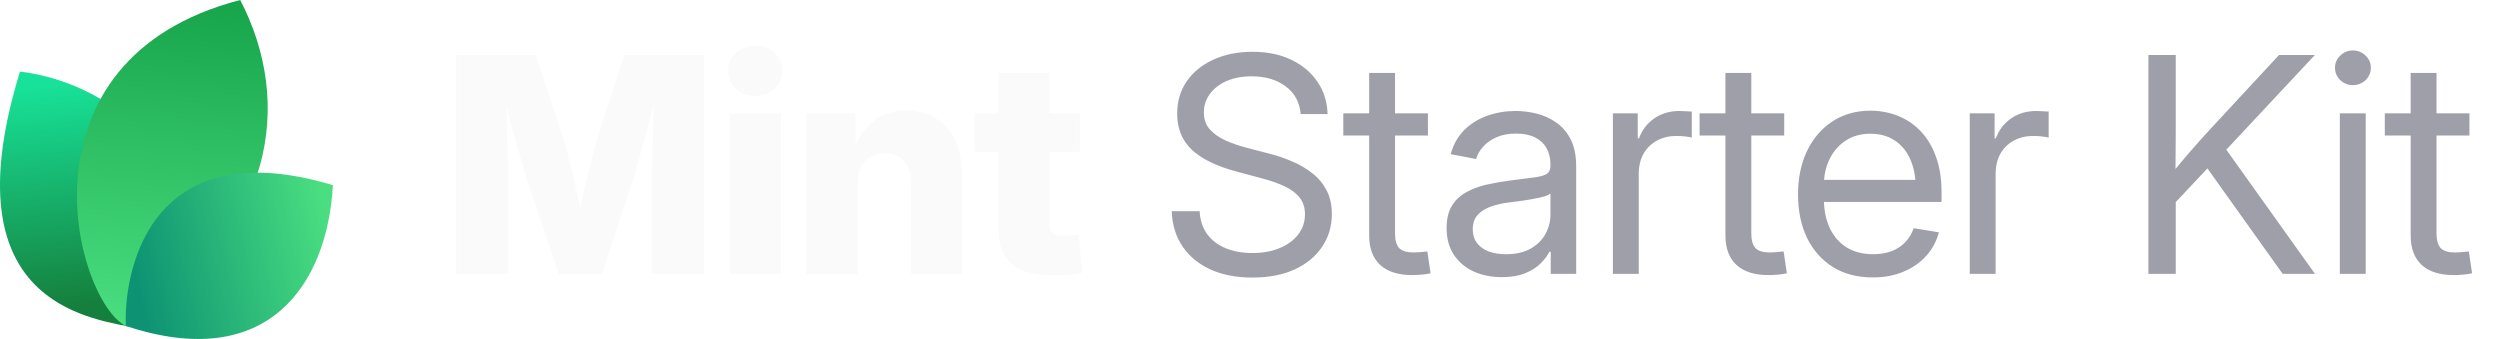
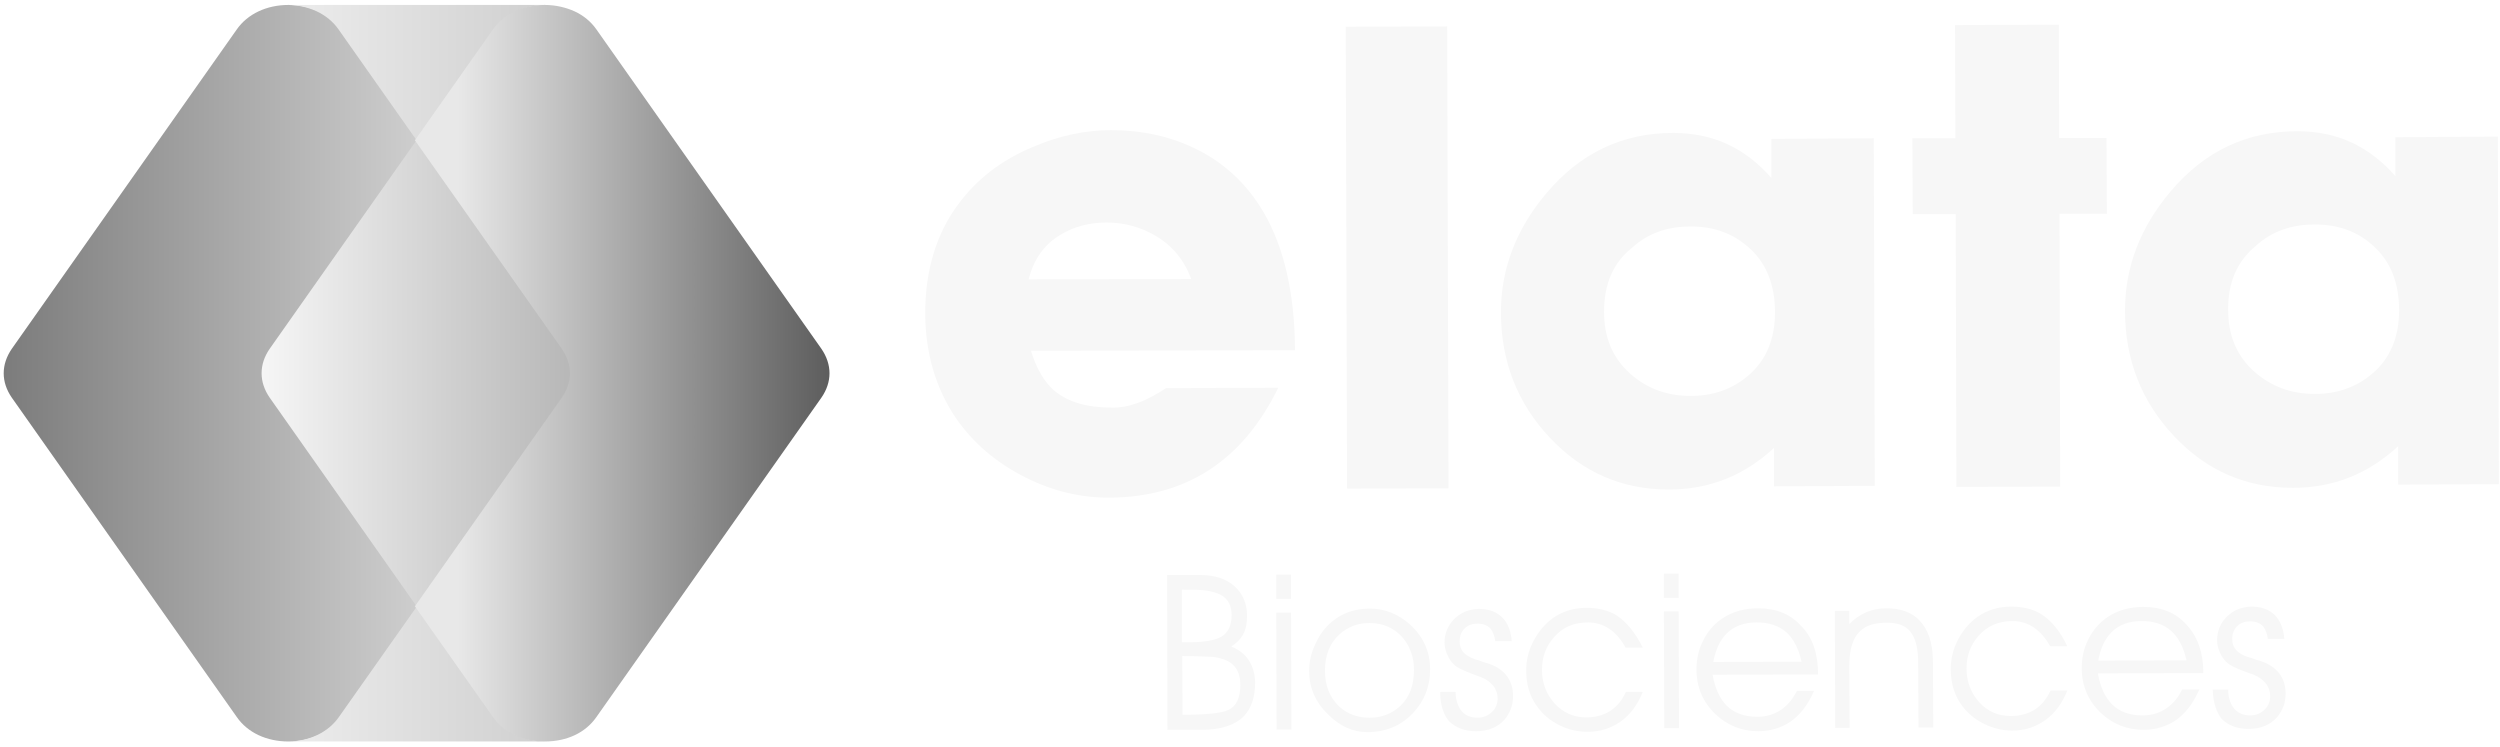
- <svg xmlns="http://www.w3.org/2000/svg" width="177" height="24" viewBox="0 0 177 24" fill="none">
-   <path d="M9.061 23.108C5.268 22.377 -3.391 20.627 1.417 5.064C9.634 6.099 16.973 14.064 9.061 23.108Z" fill="url(#paint0_linear_17557_2145)" />
-   <path d="M8.919 23.094C5.276 21.222 0.784 4.209 17.007 0C20.757 7.193 19.621 16.545 8.919 23.094Z" fill="url(#paint1_linear_17557_2145)" />
-   <path d="M8.914 23.079C8.735 19.882 10.159 9.085 23.57 13.111C23.181 20.123 18.984 26.418 8.914 23.079Z" fill="url(#paint2_linear_17557_2145)" />
-   <path d="M32.301 19.392V3.894H37.938L39.925 9.948C40.036 10.315 40.164 10.787 40.31 11.362C40.462 11.938 40.611 12.552 40.757 13.204C40.91 13.855 41.048 14.483 41.173 15.086C41.305 15.682 41.412 16.192 41.495 16.615H40.695C40.771 16.192 40.871 15.682 40.996 15.086C41.128 14.49 41.267 13.866 41.412 13.214C41.565 12.562 41.714 11.948 41.86 11.373C42.005 10.79 42.133 10.315 42.244 9.948L44.2 3.894H49.848V19.392H46.166V12.704C46.166 12.357 46.173 11.917 46.187 11.383C46.2 10.849 46.214 10.27 46.228 9.646C46.249 9.022 46.266 8.391 46.28 7.753C46.301 7.115 46.311 6.519 46.311 5.964H46.623C46.485 6.561 46.332 7.181 46.166 7.826C45.999 8.471 45.833 9.102 45.666 9.719C45.507 10.336 45.351 10.901 45.198 11.414C45.053 11.928 44.928 12.357 44.824 12.704L42.608 19.392H39.561L37.314 12.704C37.203 12.357 37.072 11.928 36.919 11.414C36.773 10.901 36.614 10.34 36.441 9.729C36.274 9.112 36.104 8.481 35.931 7.836C35.764 7.192 35.608 6.567 35.463 5.964H35.827C35.834 6.512 35.844 7.105 35.858 7.743C35.872 8.374 35.886 9.005 35.9 9.636C35.92 10.26 35.938 10.839 35.952 11.373C35.965 11.907 35.972 12.351 35.972 12.704V19.392H32.301ZM51.668 19.392V8.024H55.288V19.392H51.668ZM53.468 6.786C52.927 6.786 52.473 6.616 52.105 6.276C51.738 5.93 51.554 5.507 51.554 5.007C51.554 4.508 51.738 4.088 52.105 3.749C52.473 3.409 52.927 3.239 53.468 3.239C54.009 3.239 54.463 3.409 54.83 3.749C55.198 4.082 55.382 4.501 55.382 5.007C55.382 5.507 55.198 5.93 54.83 6.276C54.463 6.616 54.009 6.786 53.468 6.786ZM60.708 13.027V19.392H57.088V8.024H60.551L60.593 10.967H60.281C60.593 10.024 61.061 9.268 61.685 8.7C62.309 8.124 63.138 7.836 64.171 7.836C64.975 7.836 65.672 8.017 66.262 8.377C66.851 8.731 67.302 9.234 67.614 9.885C67.933 10.537 68.092 11.307 68.092 12.194V19.392H64.483V12.912C64.483 12.26 64.32 11.754 63.994 11.394C63.675 11.033 63.221 10.853 62.632 10.853C62.25 10.853 61.914 10.936 61.623 11.102C61.332 11.269 61.106 11.515 60.947 11.841C60.787 12.16 60.708 12.555 60.708 13.027ZM76.456 8.024V10.749H69.008V8.024H76.456ZM70.683 5.163H74.292V15.783C74.292 16.102 74.361 16.334 74.5 16.48C74.646 16.625 74.899 16.698 75.259 16.698C75.405 16.698 75.596 16.688 75.831 16.667C76.074 16.646 76.251 16.629 76.362 16.615L76.632 19.309C76.313 19.378 75.963 19.427 75.582 19.455C75.207 19.482 74.836 19.496 74.469 19.496C73.2 19.496 72.25 19.222 71.619 18.674C70.995 18.127 70.683 17.308 70.683 16.22V5.163Z" fill="#FAFAFA" />
-   <path d="M88.667 19.652C87.523 19.652 86.528 19.458 85.682 19.07C84.843 18.681 84.188 18.137 83.716 17.437C83.245 16.736 82.992 15.908 82.957 14.951H84.933C84.968 15.596 85.148 16.14 85.474 16.584C85.8 17.021 86.24 17.354 86.795 17.582C87.35 17.804 87.974 17.915 88.667 17.915C89.388 17.915 90.026 17.801 90.581 17.572C91.143 17.343 91.583 17.024 91.902 16.615C92.228 16.199 92.391 15.717 92.391 15.169C92.391 14.698 92.266 14.306 92.017 13.994C91.767 13.675 91.413 13.408 90.956 13.193C90.498 12.978 89.954 12.787 89.323 12.621L87.502 12.132C86.123 11.765 85.082 11.255 84.382 10.603C83.689 9.944 83.342 9.095 83.342 8.055C83.342 7.174 83.571 6.404 84.028 5.746C84.486 5.087 85.117 4.577 85.921 4.217C86.726 3.849 87.645 3.666 88.678 3.666C89.718 3.666 90.63 3.853 91.413 4.227C92.204 4.602 92.824 5.122 93.275 5.787C93.726 6.446 93.965 7.209 93.993 8.076H92.089C92.013 7.23 91.656 6.574 91.018 6.11C90.387 5.638 89.586 5.403 88.615 5.403C87.95 5.403 87.36 5.513 86.847 5.735C86.341 5.957 85.946 6.262 85.661 6.651C85.377 7.032 85.235 7.469 85.235 7.961C85.235 8.447 85.377 8.849 85.661 9.168C85.946 9.48 86.317 9.74 86.774 9.948C87.232 10.149 87.724 10.319 88.251 10.457L89.884 10.884C90.439 11.023 90.977 11.206 91.496 11.435C92.023 11.657 92.495 11.934 92.911 12.267C93.334 12.593 93.67 12.995 93.92 13.474C94.17 13.945 94.294 14.504 94.294 15.149C94.294 16.015 94.066 16.788 93.608 17.468C93.157 18.148 92.512 18.681 91.673 19.07C90.834 19.458 89.832 19.652 88.667 19.652ZM101.097 8.024V9.594H95.106V8.024H101.097ZM96.937 5.163H98.767V16.521C98.767 17 98.865 17.347 99.059 17.562C99.26 17.77 99.6 17.874 100.078 17.874C100.21 17.874 100.366 17.867 100.546 17.853C100.733 17.832 100.903 17.815 101.056 17.801L101.285 19.351C101.097 19.392 100.886 19.423 100.65 19.444C100.414 19.465 100.189 19.475 99.974 19.475C98.996 19.475 98.244 19.236 97.717 18.758C97.197 18.272 96.937 17.579 96.937 16.677V5.163ZM106.33 19.621C105.595 19.621 104.932 19.489 104.343 19.226C103.754 18.955 103.285 18.564 102.939 18.05C102.592 17.53 102.419 16.896 102.419 16.147C102.419 15.495 102.547 14.965 102.804 14.556C103.06 14.146 103.403 13.828 103.833 13.599C104.263 13.363 104.742 13.186 105.269 13.068C105.796 12.95 106.333 12.857 106.881 12.787C107.574 12.69 108.132 12.617 108.555 12.569C108.978 12.52 109.287 12.441 109.481 12.33C109.675 12.212 109.772 12.014 109.772 11.737V11.654C109.772 11.203 109.679 10.815 109.492 10.489C109.311 10.163 109.041 9.91 108.68 9.729C108.32 9.549 107.872 9.459 107.338 9.459C106.805 9.459 106.34 9.546 105.945 9.719C105.556 9.892 105.241 10.118 104.998 10.395C104.755 10.665 104.593 10.953 104.509 11.258L102.71 10.915C102.897 10.222 103.22 9.65 103.677 9.199C104.135 8.748 104.679 8.412 105.31 8.19C105.941 7.968 106.607 7.857 107.307 7.857C107.8 7.857 108.295 7.92 108.795 8.044C109.301 8.169 109.765 8.381 110.188 8.679C110.611 8.97 110.951 9.369 111.208 9.875C111.464 10.374 111.593 11.005 111.593 11.768V19.392H109.793V17.822H109.7C109.568 18.085 109.363 18.359 109.086 18.643C108.809 18.921 108.444 19.153 107.994 19.34C107.543 19.527 106.988 19.621 106.33 19.621ZM106.621 17.998C107.321 17.998 107.904 17.867 108.368 17.603C108.84 17.333 109.19 16.986 109.419 16.563C109.654 16.133 109.772 15.682 109.772 15.211V13.692C109.703 13.769 109.554 13.841 109.325 13.911C109.096 13.973 108.829 14.032 108.524 14.088C108.226 14.143 107.921 14.192 107.609 14.233C107.304 14.275 107.033 14.309 106.798 14.337C106.354 14.393 105.938 14.49 105.549 14.628C105.168 14.76 104.86 14.954 104.624 15.211C104.388 15.467 104.27 15.811 104.27 16.241C104.27 16.615 104.367 16.934 104.561 17.198C104.762 17.461 105.04 17.662 105.393 17.801C105.747 17.933 106.156 17.998 106.621 17.998ZM114.193 19.392V8.024H115.951V9.792H116.045C116.253 9.209 116.61 8.741 117.116 8.388C117.622 8.034 118.219 7.857 118.905 7.857C119.058 7.857 119.217 7.864 119.384 7.878C119.55 7.885 119.682 7.892 119.779 7.899V9.74C119.716 9.719 119.578 9.695 119.363 9.667C119.155 9.639 118.922 9.625 118.666 9.625C118.174 9.625 117.726 9.733 117.324 9.948C116.922 10.163 116.603 10.471 116.367 10.874C116.138 11.276 116.024 11.758 116.024 12.319V19.392H114.193ZM126.322 8.024V9.594H120.33V8.024H126.322ZM122.161 5.163H123.992V16.521C123.992 17 124.089 17.347 124.283 17.562C124.484 17.77 124.824 17.874 125.302 17.874C125.434 17.874 125.59 17.867 125.77 17.853C125.958 17.832 126.127 17.815 126.28 17.801L126.509 19.351C126.322 19.392 126.11 19.423 125.874 19.444C125.639 19.465 125.413 19.475 125.198 19.475C124.221 19.475 123.468 19.236 122.941 18.758C122.421 18.272 122.161 17.579 122.161 16.677V5.163ZM132.604 19.642C131.502 19.642 130.555 19.396 129.765 18.903C128.974 18.404 128.364 17.714 127.934 16.834C127.511 15.946 127.3 14.927 127.3 13.775C127.3 12.611 127.511 11.584 127.934 10.697C128.364 9.802 128.964 9.102 129.734 8.596C130.51 8.089 131.408 7.836 132.428 7.836C133.1 7.836 133.738 7.954 134.341 8.19C134.952 8.426 135.489 8.783 135.954 9.261C136.425 9.74 136.793 10.343 137.056 11.071C137.327 11.792 137.462 12.645 137.462 13.63V14.296H128.433V12.735H136.463L135.631 13.297C135.631 12.541 135.506 11.876 135.257 11.3C135.007 10.725 134.643 10.277 134.165 9.958C133.686 9.632 133.107 9.469 132.428 9.469C131.748 9.469 131.162 9.632 130.67 9.958C130.177 10.284 129.796 10.725 129.526 11.279C129.262 11.827 129.13 12.441 129.13 13.12V14.046C129.13 14.864 129.273 15.572 129.557 16.168C129.841 16.757 130.243 17.211 130.763 17.53C131.283 17.842 131.901 17.998 132.615 17.998C133.093 17.998 133.523 17.929 133.905 17.79C134.293 17.645 134.619 17.433 134.882 17.156C135.153 16.879 135.354 16.546 135.486 16.157L137.275 16.449C137.108 17.08 136.81 17.634 136.38 18.113C135.95 18.591 135.413 18.966 134.768 19.236C134.123 19.507 133.402 19.642 132.604 19.642ZM139.459 19.392V8.024H141.217V9.792H141.311C141.519 9.209 141.876 8.741 142.382 8.388C142.888 8.034 143.485 7.857 144.171 7.857C144.324 7.857 144.483 7.864 144.649 7.878C144.816 7.885 144.948 7.892 145.045 7.899V9.74C144.982 9.719 144.844 9.695 144.629 9.667C144.421 9.639 144.188 9.625 143.932 9.625C143.439 9.625 142.992 9.733 142.59 9.948C142.188 10.163 141.869 10.471 141.633 10.874C141.404 11.276 141.29 11.758 141.29 12.319V19.392H139.459ZM153.429 14.961V12.715C153.783 12.257 154.136 11.82 154.49 11.404C154.844 10.981 155.204 10.565 155.572 10.156C155.939 9.74 156.314 9.327 156.695 8.918L161.355 3.894H163.893L157.277 10.967H157.184L153.429 14.961ZM152.108 19.392V3.894H154.043V9.241L154.022 12.559L154.043 13.505V19.392H152.108ZM161.615 19.392L155.967 11.477L157.173 9.969L163.903 19.392H161.615ZM165.661 19.392V8.024H167.492V19.392H165.661ZM166.587 6.027C166.24 6.027 165.942 5.909 165.692 5.673C165.443 5.43 165.318 5.139 165.318 4.799C165.318 4.459 165.443 4.172 165.692 3.936C165.942 3.693 166.24 3.572 166.587 3.572C166.934 3.572 167.232 3.693 167.482 3.936C167.731 4.172 167.856 4.459 167.856 4.799C167.856 5.139 167.731 5.43 167.482 5.673C167.232 5.909 166.934 6.027 166.587 6.027ZM174.836 8.024V9.594H168.844V8.024H174.836ZM170.675 5.163H172.506V16.521C172.506 17 172.603 17.347 172.797 17.562C172.998 17.77 173.338 17.874 173.816 17.874C173.948 17.874 174.104 17.867 174.284 17.853C174.472 17.832 174.641 17.815 174.794 17.801L175.023 19.351C174.836 19.392 174.624 19.423 174.388 19.444C174.153 19.465 173.927 19.475 173.712 19.475C172.735 19.475 171.982 19.236 171.455 18.758C170.935 18.272 170.675 17.579 170.675 16.677V5.163Z" fill="#9F9FA9" />
+ <svg xmlns="http://www.w3.org/2000/svg" xmlns:ns1="https://boxy-svg.com" viewBox="111.08 48.487 1001.937 299.038" width="1001.937px" height="299.038px">
  <defs>
-     <linearGradient id="paint0_linear_17557_2145" x1="3.776" y1="5.916" x2="5.232" y2="21.559" gradientUnits="userSpaceOnUse">
-       <stop stop-color="#18E299" />
-       <stop offset="1" stop-color="#15803D" />
+     <ns1:export>
+       <ns1:file format="svg" path="Elata-white-logotype.svg" />
+     </ns1:export>
+     <linearGradient id="paint0_linear_428_10380" x1="48.05" y1="49.998" x2="3.317" y2="49.998" gradientUnits="userSpaceOnUse" gradientTransform="matrix(6.14975, 0, 0, 6.14975, 68.30432, -109.4109)">
+       <stop stop-color="#F8F8F8" />
+       <stop offset="1" stop-color="#707070" />
    </linearGradient>
-     <linearGradient id="paint1_linear_17557_2145" x1="12.171" y1="-0.718" x2="10.19" y2="22.983" gradientUnits="userSpaceOnUse">
-       <stop stop-color="#16A34A" />
-       <stop offset="1" stop-color="#4ADE80" />
+     <linearGradient id="paint1_linear_428_10380" x1="27.21" y1="30.406" x2="67.476" y2="30.406" gradientUnits="userSpaceOnUse" gradientTransform="matrix(6.14975, 0, 0, 6.14975, 68.30432, -109.4109)">
+       <stop stop-color="#EAEAEA" />
+       <stop offset="1" stop-color="#A4A4A4" />
    </linearGradient>
-     <linearGradient id="paint2_linear_17557_2145" x1="23.133" y1="15.353" x2="9.338" y2="18.52" gradientUnits="userSpaceOnUse">
-       <stop stop-color="#4ADE80" />
-       <stop offset="1" stop-color="#0D9373" />
+     <linearGradient id="paint2_linear_428_10380" x1="27.21" y1="69.59" x2="67.477" y2="69.59" gradientUnits="userSpaceOnUse" gradientTransform="matrix(6.14975, 0, 0, 6.14975, 68.30432, -109.4109)">
+       <stop stop-color="#EAEAEA" />
+       <stop offset="1" stop-color="#A4A4A4" />
+     </linearGradient>
+     <linearGradient id="paint3_linear_428_10380" x1="24.006" y1="49.997" x2="44.224" y2="49.997" gradientUnits="userSpaceOnUse" gradientTransform="matrix(6.14975, 0, 0, 6.14975, 68.30432, -109.4109)">
+       <stop stop-color="#F6F6F6" />
+       <stop offset="1" stop-color="#B7B7B7" />
+     </linearGradient>
+     <linearGradient id="paint4_linear_428_10380" x1="33.959" y1="49.998" x2="61.012" y2="49.998" gradientUnits="userSpaceOnUse" gradientTransform="matrix(6.14975, 0, 0, 6.14975, 68.30432, -109.4109)">
+       <stop offset="0.105" stop-color="#E8E8E8" />
+       <stop offset="1" stop-color="#5D5D5D" />
    </linearGradient>
  </defs>
+   <path d="M 578.397 204.029 L 623.358 203.906 C 609.085 233.118 586.472 247.815 555.508 247.938 C 544.205 247.938 533.166 245.356 522.392 240.005 C 510.412 234.04 500.991 225.984 493.992 215.775 C 486.047 203.906 482.012 190.069 481.877 174.326 C 481.877 157.05 486.182 142.41 495.068 130.42 C 502.473 120.33 512.435 112.64 524.95 107.42 C 535.318 102.93 545.816 100.65 556.32 100.65 C 568.3 100.65 579.203 102.93 589.03 107.54 C 601.281 113.2 610.837 122.05 617.701 133.92 C 625.917 148.19 629.951 166.52 630.086 188.839 L 524.28 189.085 C 526.432 196.219 529.661 201.631 533.566 205.013 C 538.953 209.564 546.628 211.839 556.584 211.839 C 563.318 212.024 570.452 209.318 578.397 204.029 Z M 523.339 160.43 L 588.489 160.31 C 585.796 152.92 581.085 147.08 574.357 143.08 C 568.3 139.46 561.701 137.67 554.567 137.67 C 547.704 137.67 541.647 139.27 536.395 142.41 C 529.661 146.28 525.356 152.37 523.339 160.43 Z" fill="#F7F7F7" style="stroke-width: 1;" />
+   <path d="M 691.608 244.187 L 650.952 244.31 L 650.417 59.2 L 691.073 59.08 L 691.608 244.187 Z" fill="#F7F7F7" style="stroke-width: 1;" />
+   <path d="M 862.04 103.91 L 862.44 243.203 L 822.06 243.388 L 822.06 228.013 C 809.94 239.206 795.939 244.679 779.919 244.679 C 761.211 244.679 745.326 237.853 732.264 223.954 C 719.208 210.118 712.616 193.267 712.616 173.65 C 712.616 156.25 718.673 140.38 730.788 125.99 C 744.379 109.81 761.346 101.76 781.671 101.76 C 789.481 101.76 796.75 103.24 803.21 106.19 C 809.67 109.14 815.73 113.75 820.98 119.78 L 820.98 104.16 L 862.04 103.91 Z M 753.942 173.465 C 753.942 183.858 757.441 192.099 764.575 198.372 C 771.174 204.214 779.113 207.166 788.67 207.166 C 797.691 207.166 805.37 204.46 811.69 199.048 C 818.82 193.021 822.46 184.535 822.46 173.65 C 822.46 163.01 819.23 154.52 812.76 148.44 C 806.31 142.29 798.226 139.15 788.399 139.27 C 779.113 139.27 771.303 142.1 764.981 147.94 C 757.441 153.97 753.942 162.58 753.942 173.465 Z" fill="#F7F7F7" style="stroke-width: 1;" />
+   <path d="M 936.74 243.511 L 895.15 243.634 L 894.88 134.29 L 877.65 134.29 L 877.52 103.91 L 894.75 103.91 L 894.61 58.53 L 936.21 58.4 L 936.34 103.79 L 955.32 103.79 L 955.46 134.17 L 936.48 134.17 L 936.74 243.511 Z" fill="#F7F7F7" style="stroke-width: 1;" />
+   <path d="M 1112.16 103.24 L 1112.57 242.527 L 1072.18 242.711 L 1072.18 227.337 C 1060.06 238.529 1046.06 244.003 1030.04 244.003 C 1011.33 244.003 995.45 237.176 982.39 223.278 C 969.33 209.441 962.73 192.591 962.73 172.973 C 962.73 155.57 968.79 139.7 980.91 125.31 C 994.5 109.14 1011.46 101.08 1031.79 101.08 C 1039.6 101.08 1046.87 102.56 1053.33 105.51 C 1059.79 108.46 1065.85 113.07 1071.1 119.1 L 1071.1 103.48 L 1112.16 103.24 Z M 1004.07 172.666 C 1004.07 183.059 1007.56 191.238 1014.7 197.572 C 1021.29 203.353 1029.24 206.366 1038.79 206.366 C 1047.81 206.366 1055.48 203.66 1061.81 198.249 C 1068.94 192.222 1072.58 183.735 1072.58 172.85 C 1072.58 162.21 1069.35 153.72 1062.89 147.64 C 1056.43 141.42 1048.35 138.35 1038.52 138.47 C 1029.24 138.47 1021.42 141.3 1015.1 147.08 C 1007.56 153.29 1003.93 161.9 1004.07 172.666 Z" fill="#F7F7F7" style="stroke-width: 1;" />
+   <path d="M 592.696 340.984 L 578.963 340.984 L 578.828 278.933 L 592.019 278.933 C 597.812 278.933 602.388 280.409 605.752 283.361 C 609.115 286.313 610.868 290.372 610.868 295.353 C 610.868 298.428 610.327 301.011 609.115 303.04 C 608.175 304.639 606.692 306.238 604.54 307.591 C 607.504 308.821 609.927 310.543 611.538 313.126 C 613.156 315.524 614.097 318.661 614.097 322.166 C 614.097 327.824 612.621 332.252 609.657 335.449 C 606.293 338.955 600.506 340.984 592.696 340.984 Z M 584.75 284.837 L 584.75 305.869 L 588.256 305.869 C 593.907 305.869 597.948 305.07 600.506 303.717 C 603.329 302.056 604.675 299.104 604.675 294.923 C 604.675 291.479 603.464 289.019 601.176 287.42 C 598.618 285.698 594.577 284.837 588.926 284.837 L 586.638 284.837 C 586.503 284.837 586.232 284.837 585.833 284.837 C 585.427 284.714 585.021 284.837 584.75 284.837 Z M 584.885 311.404 L 585.021 334.957 C 594.442 334.957 600.635 334.281 603.329 333.051 C 606.563 331.575 608.175 328.193 608.175 323.088 C 608.175 319.46 607.234 316.877 605.352 315.032 C 603.734 313.372 601.041 312.326 597.406 311.773 C 594.577 311.65 590.408 311.404 584.885 311.404 Z" fill="#F7F7F7" style="stroke-width: 1;" />
+   <path d="M 622.577 278.81 L 628.499 278.81 L 628.499 288.527 L 622.577 288.527 L 622.577 278.81 Z M 628.499 294 L 628.635 340.861 L 622.706 340.861 L 622.577 294 L 628.499 294 Z" fill="#F7F7F7" style="stroke-width: 1;" />
+   <path d="M 635.762 317.431 C 635.762 313.679 636.568 310.051 638.321 306.423 C 640.202 302.241 642.896 298.981 646.26 296.583 C 650.165 293.754 654.747 292.401 660.128 292.401 C 666.05 292.401 671.437 294.554 676.283 298.858 C 681.535 303.717 684.229 309.62 684.229 316.754 C 684.229 323.642 681.935 329.423 677.359 334.281 C 672.513 339.385 666.456 341.907 659.051 341.907 C 653.265 341.907 648.013 339.508 643.302 334.773 C 638.321 329.976 635.762 324.134 635.762 317.431 Z M 642.09 317.185 C 642.09 323.211 643.972 327.947 647.607 331.452 C 650.977 334.65 655.146 336.126 659.992 336.126 C 664.838 336.126 668.879 334.527 672.243 331.452 C 676.012 327.947 677.765 323.088 677.765 317 C 677.765 311.773 676.148 307.345 673.054 303.84 C 669.684 300.088 665.38 298.182 659.857 298.182 C 655.282 298.182 651.377 299.658 648.013 302.61 C 644.108 306.115 642.09 310.973 642.09 317.185 Z" fill="#F7F7F7" style="stroke-width: 1;" />
+   <path d="M 688.269 325.794 L 694.456 325.794 C 694.456 328.623 695.132 330.899 696.344 332.805 C 697.961 335.08 700.249 336.126 703.207 336.126 C 705.494 336.126 707.518 335.326 709 333.85 C 710.611 332.375 711.287 330.468 711.287 328.316 C 711.287 326.594 710.746 324.872 709.535 323.334 C 708.323 321.858 706.706 320.69 704.689 319.891 C 699.707 318.107 696.479 316.754 694.861 315.709 C 693.115 314.479 691.768 312.572 690.821 310.174 C 690.286 308.821 690.015 307.468 690.015 305.992 C 690.015 302.487 691.227 299.412 693.65 296.829 C 696.344 294 699.707 292.647 703.748 292.524 C 705.494 292.524 707.112 292.77 708.594 293.201 C 710.746 293.877 712.499 295.107 713.846 296.706 C 715.592 298.858 716.668 301.81 716.939 305.439 L 710.34 305.439 C 710.076 303.286 709.399 301.687 708.459 300.457 C 707.247 299.104 705.494 298.428 703.207 298.428 C 701.19 298.428 699.572 298.981 698.225 300.211 C 696.749 301.564 696.073 303.286 696.073 305.623 C 696.073 307.038 696.479 308.391 697.149 309.374 C 698.225 310.85 700.113 312.019 702.672 312.88 C 703.342 313.003 704.154 313.249 704.824 313.556 C 705.494 313.802 706.171 314.048 706.976 314.233 C 710.476 315.278 713.169 317 714.922 319.337 C 716.668 321.612 717.48 324.318 717.48 327.393 C 717.48 331.145 716.269 334.281 713.975 336.987 C 711.287 339.939 707.518 341.538 702.672 341.538 C 698.09 341.538 694.591 340.185 691.903 337.602 C 689.61 334.957 688.269 331.022 688.269 325.794 Z" fill="#F7F7F7" style="stroke-width: 1;" />
+   <path d="M 769.452 308.022 L 762.582 308.022 C 758.813 301.257 753.702 297.936 747.509 297.936 C 741.852 297.936 737.276 299.904 733.912 303.84 C 730.684 307.468 729.066 311.773 729.066 316.877 C 729.066 322.289 730.813 326.717 734.183 330.468 C 737.547 334.096 741.716 336.003 746.833 336.003 C 750.332 336.003 753.432 335.203 756.125 333.604 C 758.948 331.821 761.107 329.3 762.718 325.794 L 769.452 325.794 C 767.428 330.899 764.47 334.957 760.43 337.786 C 756.525 340.431 752.22 341.784 747.374 341.784 C 743.604 341.784 739.835 340.984 736.335 339.262 C 732.295 337.356 729.202 334.65 726.779 331.145 C 724.085 327.27 722.738 322.535 722.738 317.185 C 722.738 313.372 723.544 309.62 725.432 305.869 C 727.449 301.81 730.143 298.612 733.506 296.153 C 737.412 293.447 741.852 292.094 746.968 292.094 C 751.544 292.094 755.449 293.078 758.684 294.923 C 762.718 297.505 766.352 301.81 769.452 308.022 Z" fill="#F7F7F7" style="stroke-width: 1;" />
+   <path d="M 777.932 278.38 L 783.854 278.38 L 783.854 288.096 L 777.932 288.096 L 777.932 278.38 Z M 783.854 293.508 L 783.99 340.308 L 778.068 340.308 L 777.932 293.508 L 783.854 293.508 Z" fill="#F7F7F7" style="stroke-width: 1;" />
+   <path d="M 839.72 318.784 L 797.445 318.907 C 798.392 324.318 800.27 328.5 803.24 331.452 C 806.2 334.281 810.24 335.757 815.22 335.757 C 818.45 335.757 821.28 335.08 823.83 333.604 C 826.93 331.821 829.35 329.115 831.24 325.364 L 838.1 325.364 C 835.68 331.022 832.45 335.08 828.55 337.786 C 824.91 340.185 820.6 341.538 815.75 341.538 C 809.16 341.538 803.37 339.262 798.522 334.65 C 793.546 329.853 790.988 323.888 790.988 316.754 C 790.988 312.757 791.794 308.944 793.546 305.439 C 795.428 301.564 798.122 298.428 801.62 296.153 C 805.53 293.631 810.24 292.278 815.62 292.278 C 822.89 292.278 828.68 294.554 832.98 299.412 C 837.57 303.963 839.72 310.543 839.72 318.784 Z M 797.716 313.802 L 833.12 313.679 C 831.91 308.391 829.89 304.516 827.06 301.933 C 824.11 299.289 820.06 297.936 815.22 297.936 C 810.1 297.936 806.06 299.412 803.1 302.364 C 800.41 305.07 798.657 308.821 797.716 313.802 Z" fill="#F7F7F7" style="stroke-width: 1;" />
+   <path d="M 885.75 313.126 L 885.88 340.062 L 879.96 340.062 L 879.83 313.802 C 879.83 308.145 878.75 304.27 876.73 301.687 C 874.71 299.104 871.62 298.059 867.31 298.059 C 862.46 298.059 858.96 299.104 856.54 301.441 C 853.71 304.086 852.23 308.698 852.23 315.278 L 852.23 317.308 L 852.36 340.185 L 846.58 340.185 L 846.44 293.324 L 852.23 293.324 L 852.23 298.612 C 856.27 294.431 861.25 292.278 867.17 292.278 C 872.83 292.278 877.27 293.877 880.36 297.136 C 883.87 300.765 885.61 306.115 885.75 313.126 Z" fill="#F7F7F7" style="stroke-width: 1;" />
+   <path d="M 939.6 307.468 L 932.73 307.468 C 928.96 300.765 923.85 297.382 917.66 297.382 C 912 297.382 907.43 299.412 904.06 303.286 C 900.83 306.915 899.22 311.219 899.22 316.385 C 899.22 321.735 900.96 326.163 904.33 329.976 C 907.7 333.604 911.87 335.449 916.98 335.449 C 920.48 335.449 923.58 334.65 926.28 333.051 C 929.1 331.329 931.26 328.746 932.87 325.241 L 939.6 325.241 C 937.58 330.345 934.62 334.404 930.58 337.233 C 926.68 339.939 922.37 341.292 917.53 341.292 C 913.76 341.292 909.99 340.431 906.49 338.709 C 902.45 336.802 899.35 334.096 896.93 330.653 C 894.24 326.717 892.89 321.981 892.89 316.631 C 892.89 312.88 893.69 309.067 895.58 305.316 C 897.6 301.257 900.29 298.059 903.66 295.661 C 907.56 292.955 912 291.602 917.12 291.602 C 921.69 291.602 925.6 292.524 928.84 294.431 C 933 296.952 936.64 301.257 939.6 307.468 Z" fill="#F7F7F7" style="stroke-width: 1;" />
+   <path d="M 994.12 318.23 L 951.85 318.353 C 952.79 323.765 954.68 327.947 957.64 330.899 C 960.6 333.727 964.64 335.203 969.62 335.203 C 972.86 335.203 975.68 334.527 978.24 333.051 C 981.34 331.268 983.76 328.623 985.64 324.81 L 992.5 324.81 C 990.08 330.468 986.85 334.527 982.95 337.233 C 979.31 339.631 975.01 340.984 970.16 340.984 C 963.56 340.984 957.78 338.709 952.93 334.096 C 947.95 329.3 945.39 323.334 945.39 316.201 C 945.39 312.203 946.2 308.391 947.95 304.885 C 949.83 301.011 952.52 297.936 956.02 295.599 C 959.93 293.078 964.64 291.725 970.03 291.725 C 977.3 291.725 983.08 294 987.39 298.858 C 991.83 303.594 994.12 310.051 994.12 318.23 Z M 951.99 313.249 L 987.39 313.126 C 986.18 307.899 984.16 303.963 981.34 301.441 C 978.37 298.735 974.33 297.382 969.48 297.382 C 964.37 297.382 960.33 298.858 957.37 301.81 C 954.68 304.516 952.93 308.268 951.99 313.249 Z" fill="#F7F7F7" style="stroke-width: 1;" />
+   <path d="M 997.89 324.872 L 1004.08 324.872 C 1004.08 327.639 1004.76 329.976 1005.97 331.821 C 1007.58 334.096 1009.87 335.203 1012.83 335.203 C 1015.12 335.203 1017.14 334.404 1018.62 332.928 C 1020.24 331.452 1020.91 329.546 1020.91 327.393 C 1020.91 325.671 1020.37 323.888 1019.16 322.412 C 1017.95 320.936 1016.33 319.706 1014.32 318.907 C 1009.34 317.185 1006.1 315.832 1004.49 314.725 C 1002.74 313.556 1001.39 311.65 1000.45 309.251 C 999.91 307.899 999.64 306.546 999.64 305.07 C 999.64 301.564 1000.86 298.428 1003.28 295.907 C 1005.97 293.078 1009.34 291.725 1013.38 291.602 C 1015.12 291.602 1016.74 291.848 1018.22 292.278 C 1020.37 292.955 1022.12 294.123 1023.47 295.784 C 1025.22 297.936 1026.3 300.888 1026.57 304.516 L 1019.97 304.516 C 1019.7 302.364 1019.03 300.765 1018.09 299.535 C 1016.88 298.182 1015.12 297.505 1012.83 297.505 C 1010.82 297.505 1009.2 298.059 1007.85 299.289 C 1006.37 300.642 1005.7 302.364 1005.7 304.639 C 1005.7 306.115 1006.1 307.468 1006.78 308.391 C 1007.85 309.928 1009.73 311.096 1012.29 311.896 C 1012.97 312.019 1013.78 312.326 1014.45 312.572 C 1015.12 312.88 1015.8 313.126 1016.6 313.249 C 1020.1 314.356 1022.8 316.078 1024.54 318.353 C 1026.3 320.69 1027.1 323.334 1027.1 326.471 C 1027.1 330.222 1025.89 333.297 1023.6 336.003 C 1020.91 338.955 1017.14 340.615 1012.29 340.615 C 1007.72 340.615 1004.22 339.262 1001.53 336.679 C 999.37 333.973 998.03 330.099 997.89 324.872 Z" fill="#F7F7F7" style="stroke-width: 1;" />
+   <path d="M 247.461 335.818 L 278.726 291.479 L 219.879 207.904 C 215.513 201.631 215.513 194.559 219.879 188.224 L 278.726 104.71 L 247.461 60.31 C 243.095 54.04 235.444 50.47 226.712 50.47 C 217.973 50.47 210.323 54.04 205.956 60.31 L 115.844 188.224 C 111.472 194.559 111.472 201.631 115.844 207.904 L 205.956 335.818 C 210.323 342.153 217.973 345.658 226.712 345.658 C 235.444 345.658 243.095 342.153 247.461 335.818 Z" fill="url(#paint0_linear_428_10380)" style="stroke-width: 1;" />
+   <path d="M 246.785 60.31 L 278.05 104.71 L 309.315 60.31 C 313.681 54.04 321.332 50.47 330.071 50.47 L 225.894 50.47 C 234.768 50.47 242.412 54.04 246.785 60.31 Z" fill="url(#paint1_linear_428_10380)" style="stroke-width: 1;" />
+   <path d="M 309.457 335.818 L 278.185 291.479 L 246.92 335.818 C 242.553 342.091 234.903 345.658 226.171 345.658 L 330.341 345.658 C 321.332 345.658 313.823 342.091 309.457 335.818 Z" fill="url(#paint2_linear_428_10380)" style="stroke-width: 1;" />
+   <path d="M 219.197 207.904 L 278.044 291.479 L 336.891 207.904 C 341.263 201.631 341.263 194.497 336.891 188.224 L 278.044 104.65 L 219.197 188.224 C 214.83 194.497 214.83 201.631 219.197 207.904 Z" fill="url(#paint3_linear_428_10380)" style="stroke-width: 1;" />
+   <path d="M 440.243 188.224 L 350.131 60.31 C 347.948 57.17 344.947 54.71 341.392 53.05 C 337.844 51.45 333.748 50.47 329.382 50.47 C 320.508 50.47 312.993 54.04 308.626 60.31 L 277.361 104.71 L 336.208 188.224 C 340.574 194.559 340.574 201.631 336.208 207.904 L 277.361 291.479 L 308.626 335.818 C 312.993 342.153 320.643 345.658 329.382 345.658 C 338.256 345.658 345.765 342.153 350.131 335.818 L 440.243 207.904 C 444.616 201.631 444.616 194.559 440.243 188.224 Z" fill="url(#paint4_linear_428_10380)" style="stroke-width: 1;" />
</svg>
